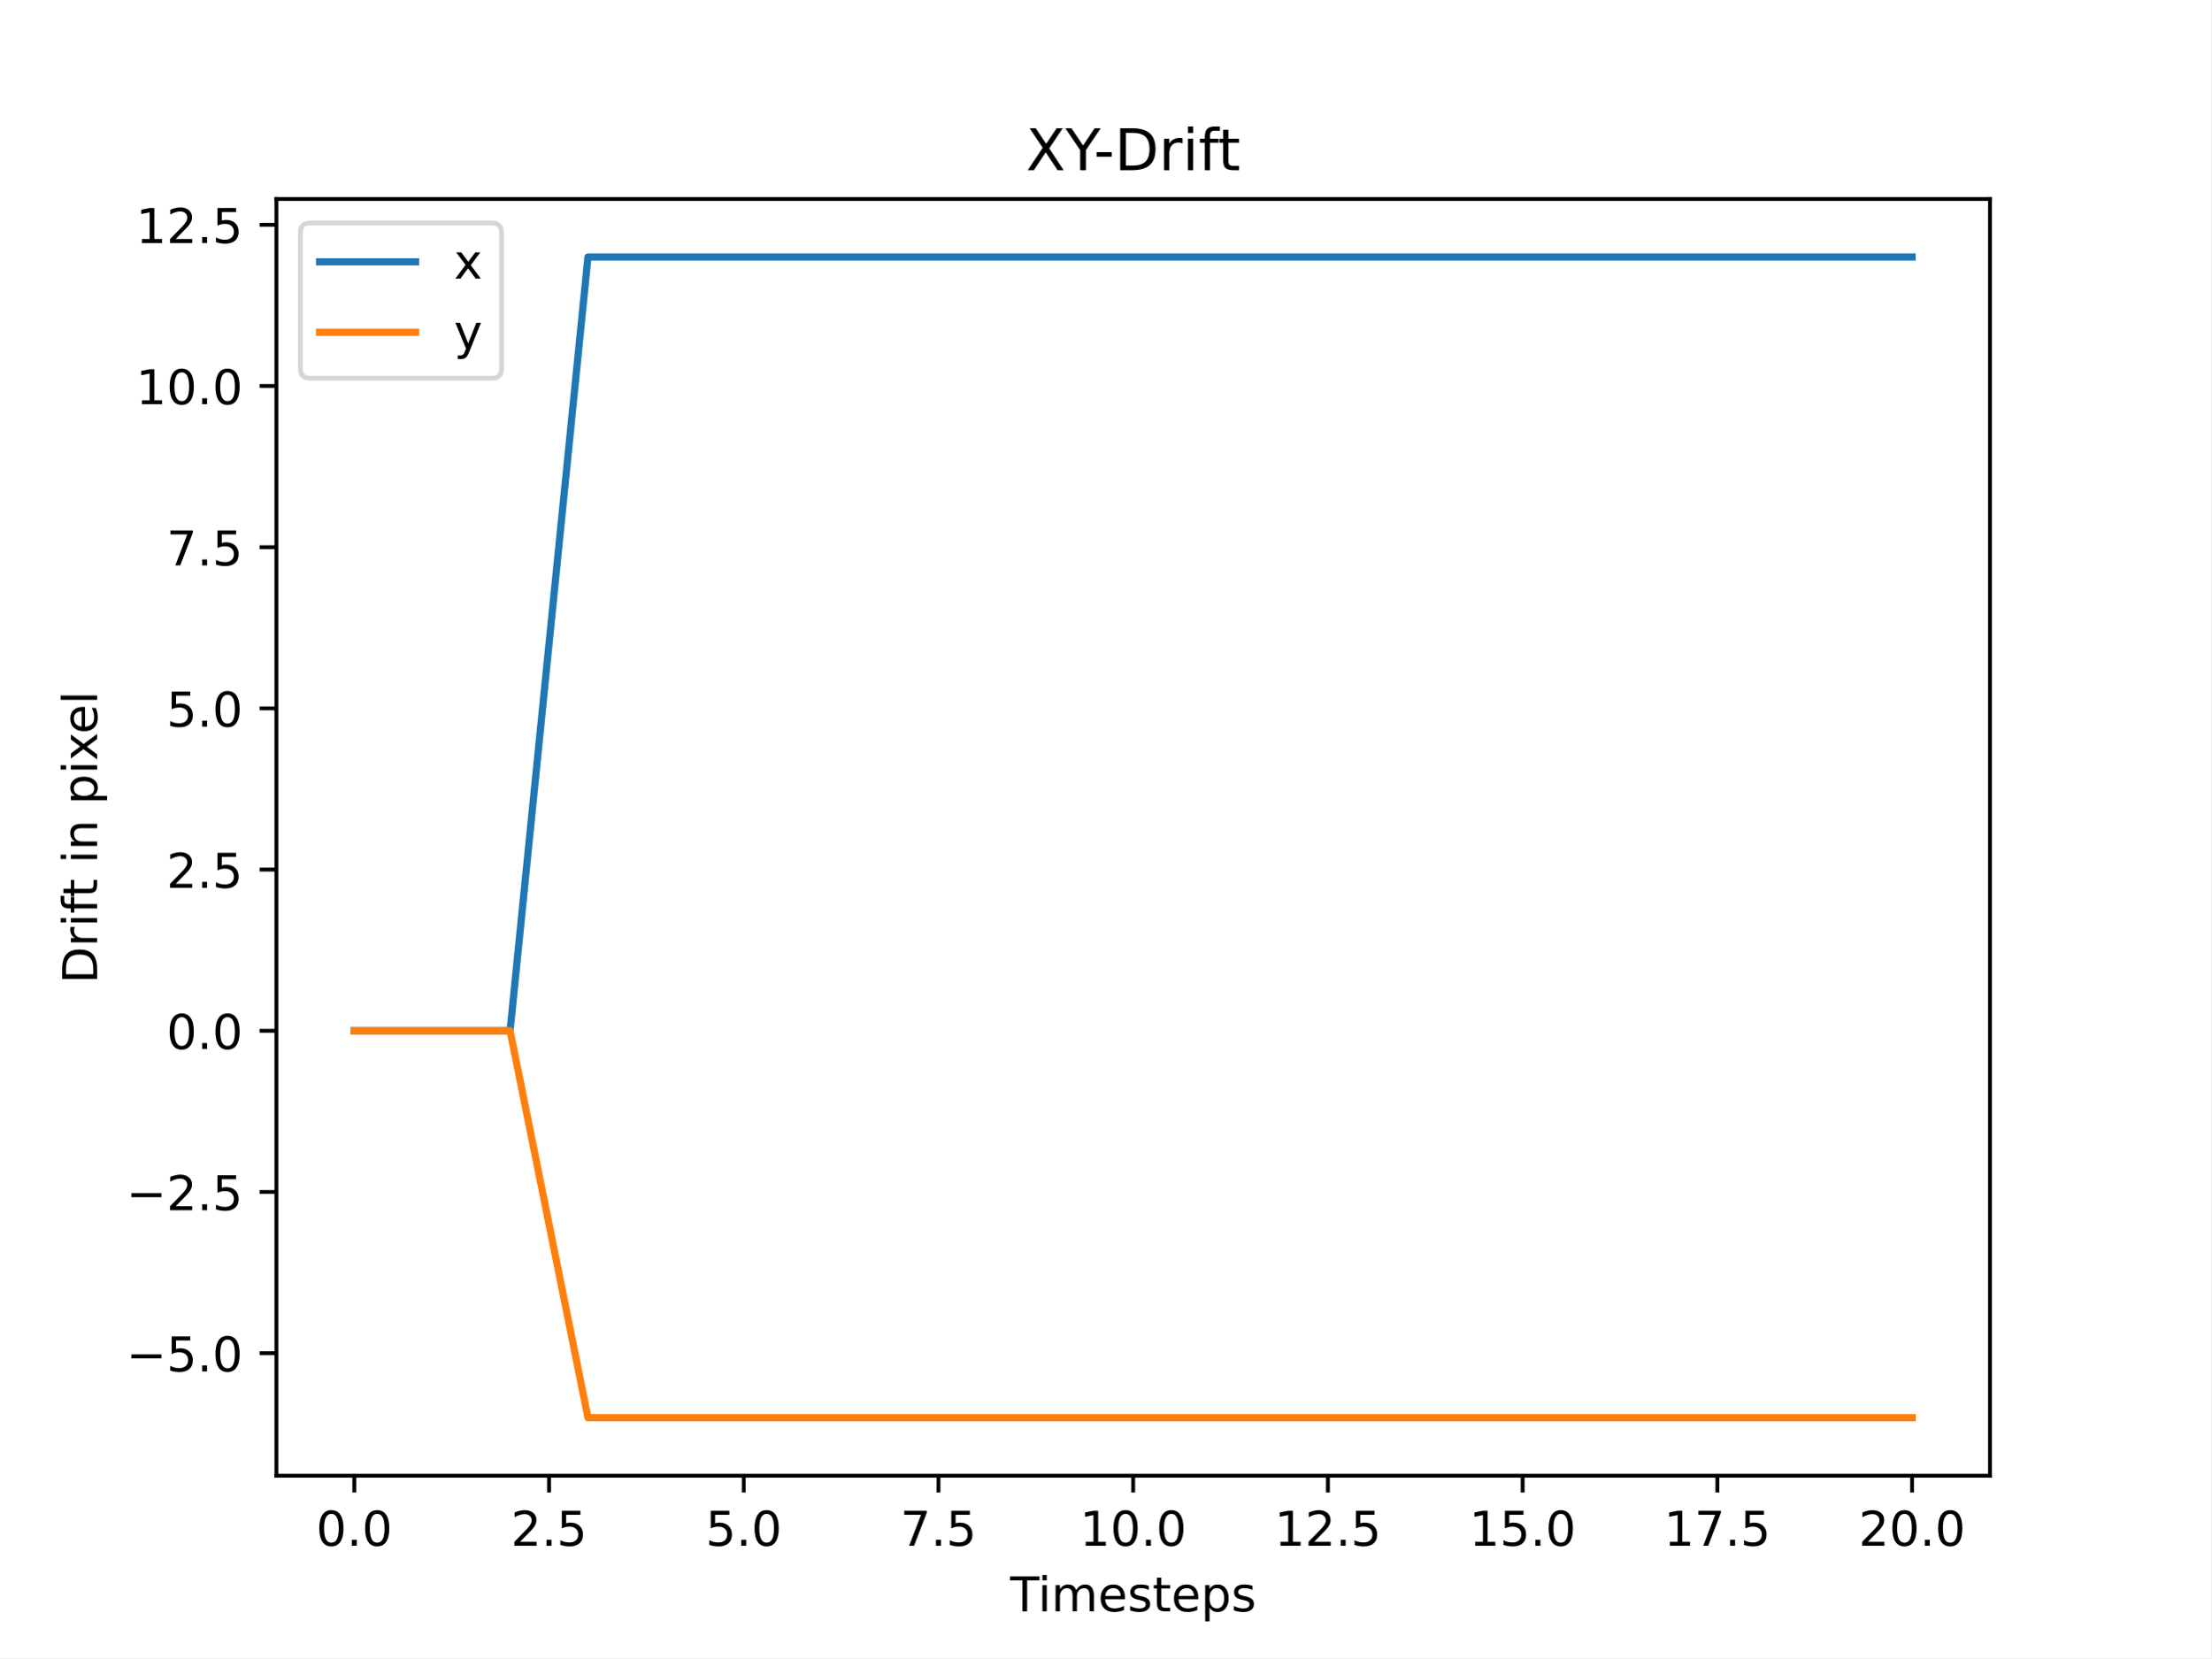
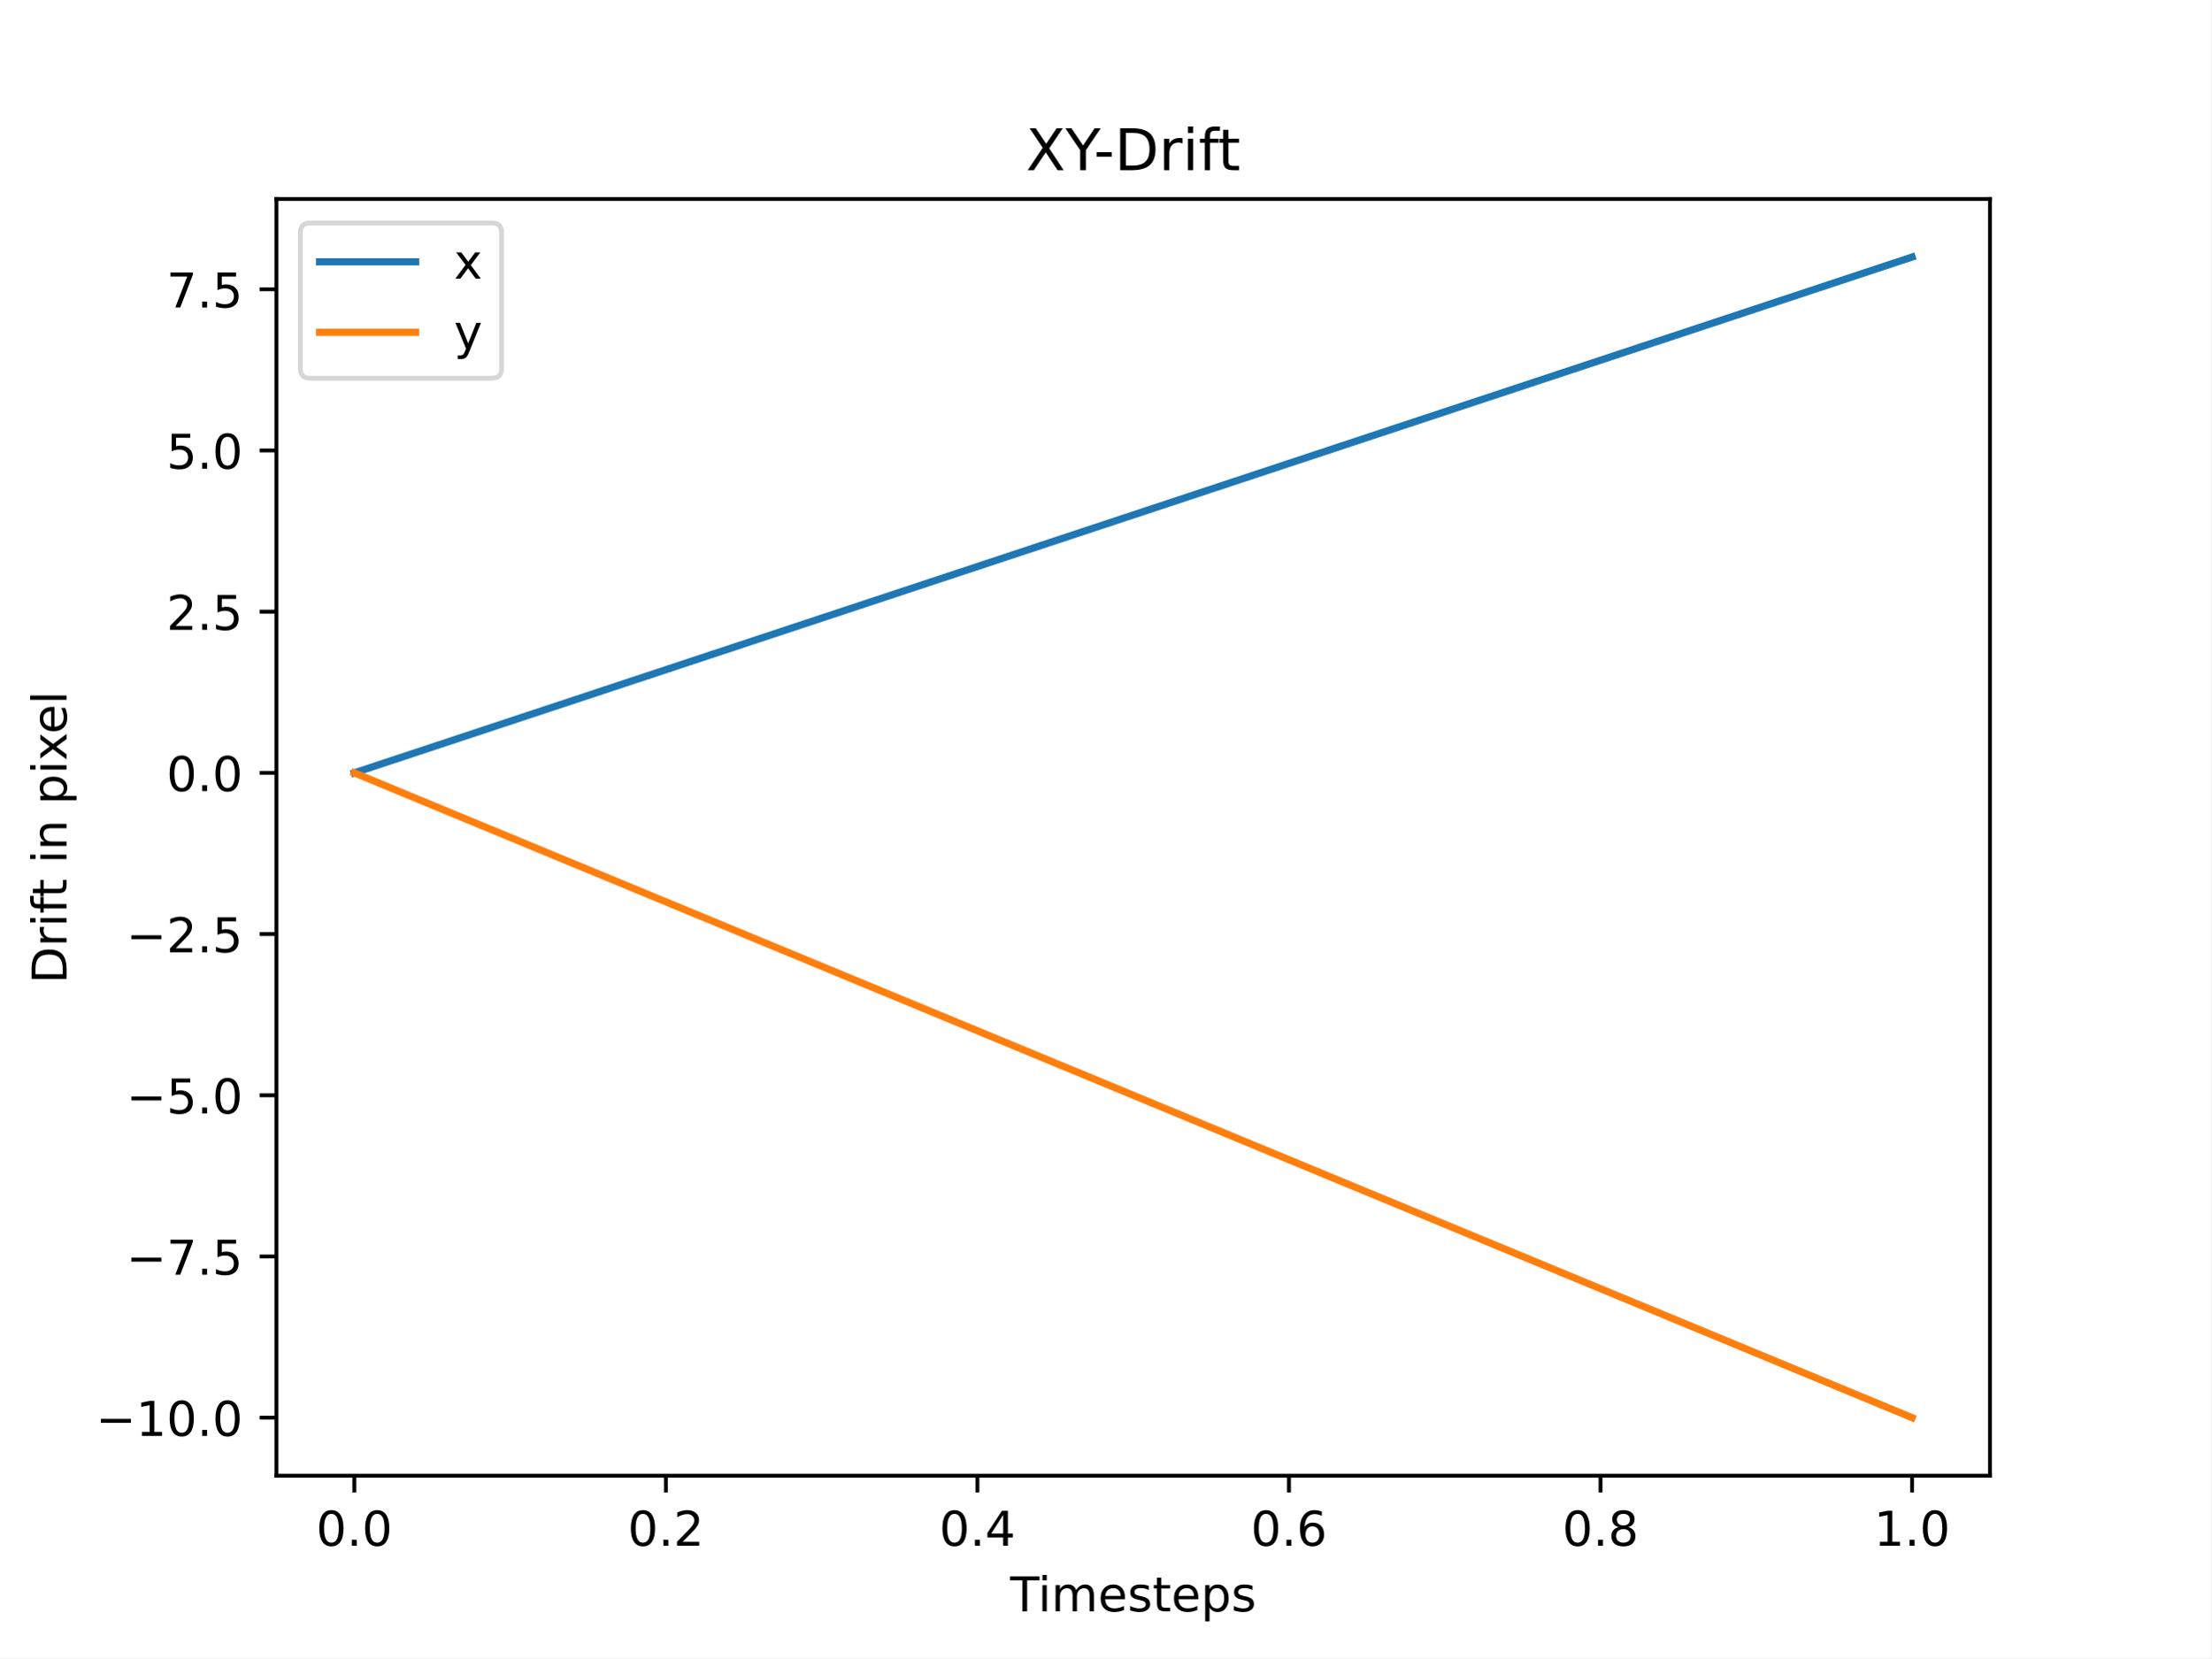
<svg xmlns="http://www.w3.org/2000/svg" xmlns:xlink="http://www.w3.org/1999/xlink" width="460.8pt" height="345.6pt" viewBox="0 0 460.8 345.6" version="1.1">
  <defs>
    <style type="text/css">*{stroke-linejoin: round; stroke-linecap: butt}</style>
  </defs>
  <g id="figure_1">
    <g id="patch_1">
      <path d="M 0 345.6  L 460.8 345.6  L 460.8 0  L 0 0  z " style="fill: #ffffff" />
    </g>
    <g id="axes_1">
      <g id="patch_2">
        <path d="M 57.6 307.584  L 414.72 307.584  L 414.72 41.472  L 57.6 41.472  z " style="fill: #ffffff" />
      </g>
      <g id="matplotlib.axis_1">
        <g id="xtick_1">
          <g id="line2d_1">
            <defs>
-               <path id="mcc717faee6" d="M 0 0  L 0 3.5  " style="stroke: #000000; stroke-width: 0.8" />
-             </defs>
-             <g>
-               <use xlink:href="#mcc717faee6" x="73.833" y="307.584" style="stroke: #000000; stroke-width: 0.8" />
+               <path id="m21bf9aea7e" d="M 0 0  L 0 3.5  " style="stroke: #000000; stroke-width: 0.8" />
+             </defs>
+             <g>
+               <use xlink:href="#m21bf9aea7e" x="73.833" y="307.584" style="stroke: #000000; stroke-width: 0.8" />
            </g>
          </g>
          <g id="text_1">
            <g transform="translate(65.88116 322.1824) scale(0.1 -0.1)">
              <defs>
                <path id="DejaVuSans-30" d="M 2034 4250  Q 1547 4250 1301 3770  Q 1056 3291 1056 2328  Q 1056 1369 1301 889  Q 1547 409 2034 409  Q 2525 409 2770 889  Q 3016 1369 3016 2328  Q 3016 3291 2770 3770  Q 2525 4250 2034 4250  z M 2034 4750  Q 2819 4750 3233 4129  Q 3647 3509 3647 2328  Q 3647 1150 3233 529  Q 2819 -91 2034 -91  Q 1250 -91 836 529  Q 422 1150 422 2328  Q 422 3509 836 4129  Q 1250 4750 2034 4750  z " transform="scale(0.015625)" />
                <path id="DejaVuSans-2e" d="M 684 794  L 1344 794  L 1344 0  L 684 0  L 684 794  z " transform="scale(0.015625)" />
              </defs>
              <use xlink:href="#DejaVuSans-30" />
              <use xlink:href="#DejaVuSans-2e" transform="translate(63.62305 0)" />
              <use xlink:href="#DejaVuSans-30" transform="translate(95.41016 0)" />
            </g>
          </g>
        </g>
        <g id="xtick_2">
          <g id="line2d_2">
            <g>
-               <use xlink:href="#mcc717faee6" x="114.415" y="307.584" style="stroke: #000000; stroke-width: 0.8" />
+               <use xlink:href="#m21bf9aea7e" x="138.764" y="307.584" style="stroke: #000000; stroke-width: 0.8" />
            </g>
          </g>
          <g id="text_2">
-             <g transform="translate(106.463 322.1824) scale(0.1 -0.1)">
+             <g transform="translate(130.8121 322.1824) scale(0.1 -0.1)">
              <defs>
                <path id="DejaVuSans-32" d="M 1228 531  L 3431 531  L 3431 0  L 469 0  L 469 531  Q 828 903 1448 1529  Q 2069 2156 2228 2338  Q 2531 2678 2651 2914  Q 2772 3150 2772 3378  Q 2772 3750 2511 3984  Q 2250 4219 1831 4219  Q 1534 4219 1204 4116  Q 875 4013 500 3803  L 500 4441  Q 881 4594 1212 4672  Q 1544 4750 1819 4750  Q 2544 4750 2975 4387  Q 3406 4025 3406 3419  Q 3406 3131 3298 2873  Q 3191 2616 2906 2266  Q 2828 2175 2409 1742  Q 1991 1309 1228 531  z " transform="scale(0.015625)" />
-                 <path id="DejaVuSans-35" d="M 691 4666  L 3169 4666  L 3169 4134  L 1269 4134  L 1269 2991  Q 1406 3038 1543 3061  Q 1681 3084 1819 3084  Q 2600 3084 3056 2656  Q 3513 2228 3513 1497  Q 3513 744 3044 326  Q 2575 -91 1722 -91  Q 1428 -91 1123 -41  Q 819 9 494 109  L 494 744  Q 775 591 1075 516  Q 1375 441 1709 441  Q 2250 441 2565 725  Q 2881 1009 2881 1497  Q 2881 1984 2565 2268  Q 2250 2553 1709 2553  Q 1456 2553 1204 2497  Q 953 2441 691 2322  L 691 4666  z " transform="scale(0.015625)" />
-               </defs>
-               <use xlink:href="#DejaVuSans-32" />
-               <use xlink:href="#DejaVuSans-2e" transform="translate(63.62305 0)" />
-               <use xlink:href="#DejaVuSans-35" transform="translate(95.41016 0)" />
+               </defs>
+               <use xlink:href="#DejaVuSans-30" />
+               <use xlink:href="#DejaVuSans-2e" transform="translate(63.62305 0)" />
+               <use xlink:href="#DejaVuSans-32" transform="translate(95.41016 0)" />
            </g>
          </g>
        </g>
        <g id="xtick_3">
          <g id="line2d_3">
            <g>
-               <use xlink:href="#mcc717faee6" x="154.996" y="307.584" style="stroke: #000000; stroke-width: 0.8" />
+               <use xlink:href="#m21bf9aea7e" x="203.695" y="307.584" style="stroke: #000000; stroke-width: 0.8" />
            </g>
          </g>
          <g id="text_3">
-             <g transform="translate(147.0448 322.1824) scale(0.1 -0.1)">
-               <use xlink:href="#DejaVuSans-35" />
-               <use xlink:href="#DejaVuSans-2e" transform="translate(63.62305 0)" />
-               <use xlink:href="#DejaVuSans-30" transform="translate(95.41016 0)" />
+             <g transform="translate(195.743 322.1824) scale(0.1 -0.1)">
+               <defs>
+                 <path id="DejaVuSans-34" d="M 2419 4116  L 825 1625  L 2419 1625  L 2419 4116  z M 2253 4666  L 3047 4666  L 3047 1625  L 3713 1625  L 3713 1100  L 3047 1100  L 3047 0  L 2419 0  L 2419 1100  L 313 1100  L 313 1709  L 2253 4666  z " transform="scale(0.015625)" />
+               </defs>
+               <use xlink:href="#DejaVuSans-30" />
+               <use xlink:href="#DejaVuSans-2e" transform="translate(63.62305 0)" />
+               <use xlink:href="#DejaVuSans-34" transform="translate(95.41016 0)" />
            </g>
          </g>
        </g>
        <g id="xtick_4">
          <g id="line2d_4">
            <g>
-               <use xlink:href="#mcc717faee6" x="195.578" y="307.584" style="stroke: #000000; stroke-width: 0.8" />
+               <use xlink:href="#m21bf9aea7e" x="268.625" y="307.584" style="stroke: #000000; stroke-width: 0.8" />
            </g>
          </g>
          <g id="text_4">
-             <g transform="translate(187.6266 322.1824) scale(0.1 -0.1)">
-               <defs>
-                 <path id="DejaVuSans-37" d="M 525 4666  L 3525 4666  L 3525 4397  L 1831 0  L 1172 0  L 2766 4134  L 525 4134  L 525 4666  z " transform="scale(0.015625)" />
-               </defs>
-               <use xlink:href="#DejaVuSans-37" />
-               <use xlink:href="#DejaVuSans-2e" transform="translate(63.62305 0)" />
-               <use xlink:href="#DejaVuSans-35" transform="translate(95.41016 0)" />
+             <g transform="translate(260.6739 322.1824) scale(0.1 -0.1)">
+               <defs>
+                 <path id="DejaVuSans-36" d="M 2113 2584  Q 1688 2584 1439 2293  Q 1191 2003 1191 1497  Q 1191 994 1439 701  Q 1688 409 2113 409  Q 2538 409 2786 701  Q 3034 994 3034 1497  Q 3034 2003 2786 2293  Q 2538 2584 2113 2584  z M 3366 4563  L 3366 3988  Q 3128 4100 2886 4159  Q 2644 4219 2406 4219  Q 1781 4219 1451 3797  Q 1122 3375 1075 2522  Q 1259 2794 1537 2939  Q 1816 3084 2150 3084  Q 2853 3084 3261 2657  Q 3669 2231 3669 1497  Q 3669 778 3244 343  Q 2819 -91 2113 -91  Q 1303 -91 875 529  Q 447 1150 447 2328  Q 447 3434 972 4092  Q 1497 4750 2381 4750  Q 2619 4750 2861 4703  Q 3103 4656 3366 4563  z " transform="scale(0.015625)" />
+               </defs>
+               <use xlink:href="#DejaVuSans-30" />
+               <use xlink:href="#DejaVuSans-2e" transform="translate(63.62305 0)" />
+               <use xlink:href="#DejaVuSans-36" transform="translate(95.41016 0)" />
            </g>
          </g>
        </g>
        <g id="xtick_5">
          <g id="line2d_5">
            <g>
-               <use xlink:href="#mcc717faee6" x="236.16" y="307.584" style="stroke: #000000; stroke-width: 0.8" />
+               <use xlink:href="#m21bf9aea7e" x="333.556" y="307.584" style="stroke: #000000; stroke-width: 0.8" />
            </g>
          </g>
          <g id="text_5">
-             <g transform="translate(225.0272 322.1824) scale(0.1 -0.1)">
-               <defs>
-                 <path id="DejaVuSans-31" d="M 794 531  L 1825 531  L 1825 4091  L 703 3866  L 703 4441  L 1819 4666  L 2450 4666  L 2450 531  L 3481 531  L 3481 0  L 794 0  L 794 531  z " transform="scale(0.015625)" />
-               </defs>
-               <use xlink:href="#DejaVuSans-31" />
-               <use xlink:href="#DejaVuSans-30" transform="translate(63.62305 0)" />
-               <use xlink:href="#DejaVuSans-2e" transform="translate(127.2461 0)" />
-               <use xlink:href="#DejaVuSans-30" transform="translate(159.0332 0)" />
+             <g transform="translate(325.6048 322.1824) scale(0.1 -0.1)">
+               <defs>
+                 <path id="DejaVuSans-38" d="M 2034 2216  Q 1584 2216 1326 1975  Q 1069 1734 1069 1313  Q 1069 891 1326 650  Q 1584 409 2034 409  Q 2484 409 2743 651  Q 3003 894 3003 1313  Q 3003 1734 2745 1975  Q 2488 2216 2034 2216  z M 1403 2484  Q 997 2584 770 2862  Q 544 3141 544 3541  Q 544 4100 942 4425  Q 1341 4750 2034 4750  Q 2731 4750 3128 4425  Q 3525 4100 3525 3541  Q 3525 3141 3298 2862  Q 3072 2584 2669 2484  Q 3125 2378 3379 2068  Q 3634 1759 3634 1313  Q 3634 634 3220 271  Q 2806 -91 2034 -91  Q 1263 -91 848 271  Q 434 634 434 1313  Q 434 1759 690 2068  Q 947 2378 1403 2484  z M 1172 3481  Q 1172 3119 1398 2916  Q 1625 2713 2034 2713  Q 2441 2713 2670 2916  Q 2900 3119 2900 3481  Q 2900 3844 2670 4047  Q 2441 4250 2034 4250  Q 1625 4250 1398 4047  Q 1172 3844 1172 3481  z " transform="scale(0.015625)" />
+               </defs>
+               <use xlink:href="#DejaVuSans-30" />
+               <use xlink:href="#DejaVuSans-2e" transform="translate(63.62305 0)" />
+               <use xlink:href="#DejaVuSans-38" transform="translate(95.41016 0)" />
            </g>
          </g>
        </g>
        <g id="xtick_6">
          <g id="line2d_6">
            <g>
-               <use xlink:href="#mcc717faee6" x="276.742" y="307.584" style="stroke: #000000; stroke-width: 0.8" />
+               <use xlink:href="#m21bf9aea7e" x="398.487" y="307.584" style="stroke: #000000; stroke-width: 0.8" />
            </g>
          </g>
          <g id="text_6">
-             <g transform="translate(265.609 322.1824) scale(0.1 -0.1)">
+             <g transform="translate(390.5357 322.1824) scale(0.1 -0.1)">
+               <defs>
+                 <path id="DejaVuSans-31" d="M 794 531  L 1825 531  L 1825 4091  L 703 3866  L 703 4441  L 1819 4666  L 2450 4666  L 2450 531  L 3481 531  L 3481 0  L 794 0  L 794 531  z " transform="scale(0.015625)" />
+               </defs>
              <use xlink:href="#DejaVuSans-31" />
-               <use xlink:href="#DejaVuSans-32" transform="translate(63.62305 0)" />
-               <use xlink:href="#DejaVuSans-2e" transform="translate(127.2461 0)" />
-               <use xlink:href="#DejaVuSans-35" transform="translate(159.0332 0)" />
-             </g>
-           </g>
-         </g>
-         <g id="xtick_7">
-           <g id="line2d_7">
-             <g>
-               <use xlink:href="#mcc717faee6" x="317.324" y="307.584" style="stroke: #000000; stroke-width: 0.8" />
-             </g>
-           </g>
-           <g id="text_7">
-             <g transform="translate(306.1908 322.1824) scale(0.1 -0.1)">
-               <use xlink:href="#DejaVuSans-31" />
-               <use xlink:href="#DejaVuSans-35" transform="translate(63.62305 0)" />
-               <use xlink:href="#DejaVuSans-2e" transform="translate(127.2461 0)" />
-               <use xlink:href="#DejaVuSans-30" transform="translate(159.0332 0)" />
-             </g>
-           </g>
-         </g>
-         <g id="xtick_8">
-           <g id="line2d_8">
-             <g>
-               <use xlink:href="#mcc717faee6" x="357.905" y="307.584" style="stroke: #000000; stroke-width: 0.8" />
-             </g>
-           </g>
-           <g id="text_8">
-             <g transform="translate(346.7726 322.1824) scale(0.1 -0.1)">
-               <use xlink:href="#DejaVuSans-31" />
-               <use xlink:href="#DejaVuSans-37" transform="translate(63.62305 0)" />
-               <use xlink:href="#DejaVuSans-2e" transform="translate(127.2461 0)" />
-               <use xlink:href="#DejaVuSans-35" transform="translate(159.0332 0)" />
-             </g>
-           </g>
-         </g>
-         <g id="xtick_9">
-           <g id="line2d_9">
-             <g>
-               <use xlink:href="#mcc717faee6" x="398.487" y="307.584" style="stroke: #000000; stroke-width: 0.8" />
-             </g>
-           </g>
-           <g id="text_9">
-             <g transform="translate(387.3545 322.1824) scale(0.1 -0.1)">
-               <use xlink:href="#DejaVuSans-32" />
-               <use xlink:href="#DejaVuSans-30" transform="translate(63.62305 0)" />
-               <use xlink:href="#DejaVuSans-2e" transform="translate(127.2461 0)" />
-               <use xlink:href="#DejaVuSans-30" transform="translate(159.0332 0)" />
-             </g>
-           </g>
-         </g>
-         <g id="text_10">
+               <use xlink:href="#DejaVuSans-2e" transform="translate(63.62305 0)" />
+               <use xlink:href="#DejaVuSans-30" transform="translate(95.41016 0)" />
+             </g>
+           </g>
+         </g>
+         <g id="text_7">
          <g transform="translate(210.5061 335.8606) scale(0.1 -0.1)">
            <defs>
              <path id="DejaVuSans-54" d="M -19 4666  L 3928 4666  L 3928 4134  L 2272 4134  L 2272 0  L 1638 0  L 1638 4134  L -19 4134  L -19 4666  z " transform="scale(0.015625)" />
              <path id="DejaVuSans-69" d="M 603 3500  L 1178 3500  L 1178 0  L 603 0  L 603 3500  z M 603 4863  L 1178 4863  L 1178 4134  L 603 4134  L 603 4863  z " transform="scale(0.015625)" />
              <path id="DejaVuSans-6d" d="M 3328 2828  Q 3544 3216 3844 3400  Q 4144 3584 4550 3584  Q 5097 3584 5394 3201  Q 5691 2819 5691 2113  L 5691 0  L 5113 0  L 5113 2094  Q 5113 2597 4934 2840  Q 4756 3084 4391 3084  Q 3944 3084 3684 2787  Q 3425 2491 3425 1978  L 3425 0  L 2847 0  L 2847 2094  Q 2847 2600 2669 2842  Q 2491 3084 2119 3084  Q 1678 3084 1418 2786  Q 1159 2488 1159 1978  L 1159 0  L 581 0  L 581 3500  L 1159 3500  L 1159 2956  Q 1356 3278 1631 3431  Q 1906 3584 2284 3584  Q 2666 3584 2933 3390  Q 3200 3197 3328 2828  z " transform="scale(0.015625)" />
              <path id="DejaVuSans-65" d="M 3597 1894  L 3597 1613  L 953 1613  Q 991 1019 1311 708  Q 1631 397 2203 397  Q 2534 397 2845 478  Q 3156 559 3463 722  L 3463 178  Q 3153 47 2828 -22  Q 2503 -91 2169 -91  Q 1331 -91 842 396  Q 353 884 353 1716  Q 353 2575 817 3079  Q 1281 3584 2069 3584  Q 2775 3584 3186 3129  Q 3597 2675 3597 1894  z M 3022 2063  Q 3016 2534 2758 2815  Q 2500 3097 2075 3097  Q 1594 3097 1305 2825  Q 1016 2553 972 2059  L 3022 2063  z " transform="scale(0.015625)" />
              <path id="DejaVuSans-73" d="M 2834 3397  L 2834 2853  Q 2591 2978 2328 3040  Q 2066 3103 1784 3103  Q 1356 3103 1142 2972  Q 928 2841 928 2578  Q 928 2378 1081 2264  Q 1234 2150 1697 2047  L 1894 2003  Q 2506 1872 2764 1633  Q 3022 1394 3022 966  Q 3022 478 2636 193  Q 2250 -91 1575 -91  Q 1294 -91 989 -36  Q 684 19 347 128  L 347 722  Q 666 556 975 473  Q 1284 391 1588 391  Q 1994 391 2212 530  Q 2431 669 2431 922  Q 2431 1156 2273 1281  Q 2116 1406 1581 1522  L 1381 1569  Q 847 1681 609 1914  Q 372 2147 372 2553  Q 372 3047 722 3315  Q 1072 3584 1716 3584  Q 2034 3584 2315 3537  Q 2597 3491 2834 3397  z " transform="scale(0.015625)" />
              <path id="DejaVuSans-74" d="M 1172 4494  L 1172 3500  L 2356 3500  L 2356 3053  L 1172 3053  L 1172 1153  Q 1172 725 1289 603  Q 1406 481 1766 481  L 2356 481  L 2356 0  L 1766 0  Q 1100 0 847 248  Q 594 497 594 1153  L 594 3053  L 172 3053  L 172 3500  L 594 3500  L 594 4494  L 1172 4494  z " transform="scale(0.015625)" />
              <path id="DejaVuSans-70" d="M 1159 525  L 1159 -1331  L 581 -1331  L 581 3500  L 1159 3500  L 1159 2969  Q 1341 3281 1617 3432  Q 1894 3584 2278 3584  Q 2916 3584 3314 3078  Q 3713 2572 3713 1747  Q 3713 922 3314 415  Q 2916 -91 2278 -91  Q 1894 -91 1617 61  Q 1341 213 1159 525  z M 3116 1747  Q 3116 2381 2855 2742  Q 2594 3103 2138 3103  Q 1681 3103 1420 2742  Q 1159 2381 1159 1747  Q 1159 1113 1420 752  Q 1681 391 2138 391  Q 2594 391 2855 752  Q 3116 1113 3116 1747  z " transform="scale(0.015625)" />
            </defs>
            <use xlink:href="#DejaVuSans-54" />
            <use xlink:href="#DejaVuSans-69" transform="translate(57.95898 0)" />
            <use xlink:href="#DejaVuSans-6d" transform="translate(85.74219 0)" />
            <use xlink:href="#DejaVuSans-65" transform="translate(183.1543 0)" />
            <use xlink:href="#DejaVuSans-73" transform="translate(244.6777 0)" />
            <use xlink:href="#DejaVuSans-74" transform="translate(296.7773 0)" />
            <use xlink:href="#DejaVuSans-65" transform="translate(335.9863 0)" />
            <use xlink:href="#DejaVuSans-70" transform="translate(397.5098 0)" />
            <use xlink:href="#DejaVuSans-73" transform="translate(460.9863 0)" />
          </g>
        </g>
      </g>
      <g id="matplotlib.axis_2">
        <g id="ytick_1">
-           <g id="line2d_10">
-             <defs>
-               <path id="m52d5c35023" d="M 0 0  L -3.5 0  " style="stroke: #000000; stroke-width: 0.8" />
-             </defs>
-             <g>
-               <use xlink:href="#m52d5c35023" x="57.6" y="282.048" style="stroke: #000000; stroke-width: 0.8" />
-             </g>
-           </g>
-           <g id="text_11">
-             <g transform="translate(26.31719 285.8472) scale(0.1 -0.1)">
+           <g id="line2d_7">
+             <defs>
+               <path id="me25587b3ea" d="M 0 0  L -3.5 0  " style="stroke: #000000; stroke-width: 0.8" />
+             </defs>
+             <g>
+               <use xlink:href="#me25587b3ea" x="57.6" y="295.488" style="stroke: #000000; stroke-width: 0.8" />
+             </g>
+           </g>
+           <g id="text_8">
+             <g transform="translate(19.95469 299.2872) scale(0.1 -0.1)">
              <defs>
                <path id="DejaVuSans-2212" d="M 678 2272  L 4684 2272  L 4684 1741  L 678 1741  L 678 2272  z " transform="scale(0.015625)" />
              </defs>
+               <use xlink:href="#DejaVuSans-2212" />
+               <use xlink:href="#DejaVuSans-31" transform="translate(83.78906 0)" />
+               <use xlink:href="#DejaVuSans-30" transform="translate(147.4121 0)" />
+               <use xlink:href="#DejaVuSans-2e" transform="translate(211.0352 0)" />
+               <use xlink:href="#DejaVuSans-30" transform="translate(242.8223 0)" />
+             </g>
+           </g>
+         </g>
+         <g id="ytick_2">
+           <g id="line2d_8">
+             <g>
+               <use xlink:href="#me25587b3ea" x="57.6" y="261.888" style="stroke: #000000; stroke-width: 0.8" />
+             </g>
+           </g>
+           <g id="text_9">
+             <g transform="translate(26.31719 265.6872) scale(0.1 -0.1)">
+               <defs>
+                 <path id="DejaVuSans-37" d="M 525 4666  L 3525 4666  L 3525 4397  L 1831 0  L 1172 0  L 2766 4134  L 525 4134  L 525 4666  z " transform="scale(0.015625)" />
+                 <path id="DejaVuSans-35" d="M 691 4666  L 3169 4666  L 3169 4134  L 1269 4134  L 1269 2991  Q 1406 3038 1543 3061  Q 1681 3084 1819 3084  Q 2600 3084 3056 2656  Q 3513 2228 3513 1497  Q 3513 744 3044 326  Q 2575 -91 1722 -91  Q 1428 -91 1123 -41  Q 819 9 494 109  L 494 744  Q 775 591 1075 516  Q 1375 441 1709 441  Q 2250 441 2565 725  Q 2881 1009 2881 1497  Q 2881 1984 2565 2268  Q 2250 2553 1709 2553  Q 1456 2553 1204 2497  Q 953 2441 691 2322  L 691 4666  z " transform="scale(0.015625)" />
+               </defs>
+               <use xlink:href="#DejaVuSans-2212" />
+               <use xlink:href="#DejaVuSans-37" transform="translate(83.78906 0)" />
+               <use xlink:href="#DejaVuSans-2e" transform="translate(147.4121 0)" />
+               <use xlink:href="#DejaVuSans-35" transform="translate(179.1992 0)" />
+             </g>
+           </g>
+         </g>
+         <g id="ytick_3">
+           <g id="line2d_9">
+             <g>
+               <use xlink:href="#me25587b3ea" x="57.6" y="228.288" style="stroke: #000000; stroke-width: 0.8" />
+             </g>
+           </g>
+           <g id="text_10">
+             <g transform="translate(26.31719 232.0872) scale(0.1 -0.1)">
              <use xlink:href="#DejaVuSans-2212" />
              <use xlink:href="#DejaVuSans-35" transform="translate(83.78906 0)" />
              <use xlink:href="#DejaVuSans-2e" transform="translate(147.4121 0)" />
              <use xlink:href="#DejaVuSans-30" transform="translate(179.1992 0)" />
            </g>
          </g>
        </g>
-         <g id="ytick_2">
-           <g id="line2d_11">
-             <g>
-               <use xlink:href="#m52d5c35023" x="57.6" y="248.448" style="stroke: #000000; stroke-width: 0.8" />
-             </g>
-           </g>
-           <g id="text_12">
-             <g transform="translate(26.31719 252.2472) scale(0.1 -0.1)">
+         <g id="ytick_4">
+           <g id="line2d_10">
+             <g>
+               <use xlink:href="#me25587b3ea" x="57.6" y="194.688" style="stroke: #000000; stroke-width: 0.8" />
+             </g>
+           </g>
+           <g id="text_11">
+             <g transform="translate(26.31719 198.4872) scale(0.1 -0.1)">
              <use xlink:href="#DejaVuSans-2212" />
              <use xlink:href="#DejaVuSans-32" transform="translate(83.78906 0)" />
              <use xlink:href="#DejaVuSans-2e" transform="translate(147.4121 0)" />
              <use xlink:href="#DejaVuSans-35" transform="translate(179.1992 0)" />
            </g>
          </g>
        </g>
-         <g id="ytick_3">
+         <g id="ytick_5">
+           <g id="line2d_11">
+             <g>
+               <use xlink:href="#me25587b3ea" x="57.6" y="161.088" style="stroke: #000000; stroke-width: 0.8" />
+             </g>
+           </g>
+           <g id="text_12">
+             <g transform="translate(34.69687 164.8872) scale(0.1 -0.1)">
+               <use xlink:href="#DejaVuSans-30" />
+               <use xlink:href="#DejaVuSans-2e" transform="translate(63.62305 0)" />
+               <use xlink:href="#DejaVuSans-30" transform="translate(95.41016 0)" />
+             </g>
+           </g>
+         </g>
+         <g id="ytick_6">
          <g id="line2d_12">
            <g>
-               <use xlink:href="#m52d5c35023" x="57.6" y="214.848" style="stroke: #000000; stroke-width: 0.8" />
+               <use xlink:href="#me25587b3ea" x="57.6" y="127.488" style="stroke: #000000; stroke-width: 0.8" />
            </g>
          </g>
          <g id="text_13">
-             <g transform="translate(34.69687 218.6472) scale(0.1 -0.1)">
-               <use xlink:href="#DejaVuSans-30" />
+             <g transform="translate(34.69687 131.2872) scale(0.1 -0.1)">
+               <use xlink:href="#DejaVuSans-32" />
+               <use xlink:href="#DejaVuSans-2e" transform="translate(63.62305 0)" />
+               <use xlink:href="#DejaVuSans-35" transform="translate(95.41016 0)" />
+             </g>
+           </g>
+         </g>
+         <g id="ytick_7">
+           <g id="line2d_13">
+             <g>
+               <use xlink:href="#me25587b3ea" x="57.6" y="93.888" style="stroke: #000000; stroke-width: 0.8" />
+             </g>
+           </g>
+           <g id="text_14">
+             <g transform="translate(34.69687 97.68722) scale(0.1 -0.1)">
+               <use xlink:href="#DejaVuSans-35" />
              <use xlink:href="#DejaVuSans-2e" transform="translate(63.62305 0)" />
              <use xlink:href="#DejaVuSans-30" transform="translate(95.41016 0)" />
            </g>
          </g>
        </g>
-         <g id="ytick_4">
-           <g id="line2d_13">
-             <g>
-               <use xlink:href="#m52d5c35023" x="57.6" y="181.248" style="stroke: #000000; stroke-width: 0.8" />
-             </g>
-           </g>
-           <g id="text_14">
-             <g transform="translate(34.69687 185.0472) scale(0.1 -0.1)">
-               <use xlink:href="#DejaVuSans-32" />
+         <g id="ytick_8">
+           <g id="line2d_14">
+             <g>
+               <use xlink:href="#me25587b3ea" x="57.6" y="60.288" style="stroke: #000000; stroke-width: 0.8" />
+             </g>
+           </g>
+           <g id="text_15">
+             <g transform="translate(34.69687 64.08722) scale(0.1 -0.1)">
+               <use xlink:href="#DejaVuSans-37" />
              <use xlink:href="#DejaVuSans-2e" transform="translate(63.62305 0)" />
              <use xlink:href="#DejaVuSans-35" transform="translate(95.41016 0)" />
            </g>
          </g>
        </g>
-         <g id="ytick_5">
-           <g id="line2d_14">
-             <g>
-               <use xlink:href="#m52d5c35023" x="57.6" y="147.648" style="stroke: #000000; stroke-width: 0.8" />
-             </g>
-           </g>
-           <g id="text_15">
-             <g transform="translate(34.69687 151.4472) scale(0.1 -0.1)">
-               <use xlink:href="#DejaVuSans-35" />
-               <use xlink:href="#DejaVuSans-2e" transform="translate(63.62305 0)" />
-               <use xlink:href="#DejaVuSans-30" transform="translate(95.41016 0)" />
-             </g>
-           </g>
-         </g>
-         <g id="ytick_6">
-           <g id="line2d_15">
-             <g>
-               <use xlink:href="#m52d5c35023" x="57.6" y="114.048" style="stroke: #000000; stroke-width: 0.8" />
-             </g>
-           </g>
-           <g id="text_16">
-             <g transform="translate(34.69687 117.8472) scale(0.1 -0.1)">
-               <use xlink:href="#DejaVuSans-37" />
-               <use xlink:href="#DejaVuSans-2e" transform="translate(63.62305 0)" />
-               <use xlink:href="#DejaVuSans-35" transform="translate(95.41016 0)" />
-             </g>
-           </g>
-         </g>
-         <g id="ytick_7">
-           <g id="line2d_16">
-             <g>
-               <use xlink:href="#m52d5c35023" x="57.6" y="80.448" style="stroke: #000000; stroke-width: 0.8" />
-             </g>
-           </g>
-           <g id="text_17">
-             <g transform="translate(28.33438 84.24722) scale(0.1 -0.1)">
-               <use xlink:href="#DejaVuSans-31" />
-               <use xlink:href="#DejaVuSans-30" transform="translate(63.62305 0)" />
-               <use xlink:href="#DejaVuSans-2e" transform="translate(127.2461 0)" />
-               <use xlink:href="#DejaVuSans-30" transform="translate(159.0332 0)" />
-             </g>
-           </g>
-         </g>
-         <g id="ytick_8">
-           <g id="line2d_17">
-             <g>
-               <use xlink:href="#m52d5c35023" x="57.6" y="46.848" style="stroke: #000000; stroke-width: 0.8" />
-             </g>
-           </g>
-           <g id="text_18">
-             <g transform="translate(28.33438 50.64722) scale(0.1 -0.1)">
-               <use xlink:href="#DejaVuSans-31" />
-               <use xlink:href="#DejaVuSans-32" transform="translate(63.62305 0)" />
-               <use xlink:href="#DejaVuSans-2e" transform="translate(127.2461 0)" />
-               <use xlink:href="#DejaVuSans-35" transform="translate(159.0332 0)" />
-             </g>
-           </g>
-         </g>
-         <g id="text_19">
-           <g transform="translate(20.2375 205.0233) rotate(-90) scale(0.1 -0.1)">
+         <g id="text_16">
+           <g transform="translate(13.875 205.0233) rotate(-90) scale(0.1 -0.1)">
            <defs>
              <path id="DejaVuSans-44" d="M 1259 4147  L 1259 519  L 2022 519  Q 2988 519 3436 956  Q 3884 1394 3884 2338  Q 3884 3275 3436 3711  Q 2988 4147 2022 4147  L 1259 4147  z M 628 4666  L 1925 4666  Q 3281 4666 3915 4102  Q 4550 3538 4550 2338  Q 4550 1131 3912 565  Q 3275 0 1925 0  L 628 0  L 628 4666  z " transform="scale(0.015625)" />
              <path id="DejaVuSans-72" d="M 2631 2963  Q 2534 3019 2420 3045  Q 2306 3072 2169 3072  Q 1681 3072 1420 2755  Q 1159 2438 1159 1844  L 1159 0  L 581 0  L 581 3500  L 1159 3500  L 1159 2956  Q 1341 3275 1631 3429  Q 1922 3584 2338 3584  Q 2397 3584 2469 3576  Q 2541 3569 2628 3553  L 2631 2963  z " transform="scale(0.015625)" />
              <path id="DejaVuSans-66" d="M 2375 4863  L 2375 4384  L 1825 4384  Q 1516 4384 1395 4259  Q 1275 4134 1275 3809  L 1275 3500  L 2222 3500  L 2222 3053  L 1275 3053  L 1275 0  L 697 0  L 697 3053  L 147 3053  L 147 3500  L 697 3500  L 697 3744  Q 697 4328 969 4595  Q 1241 4863 1831 4863  L 2375 4863  z " transform="scale(0.015625)" />
              <path id="DejaVuSans-20" transform="scale(0.015625)" />
              <path id="DejaVuSans-6e" d="M 3513 2113  L 3513 0  L 2938 0  L 2938 2094  Q 2938 2591 2744 2837  Q 2550 3084 2163 3084  Q 1697 3084 1428 2787  Q 1159 2491 1159 1978  L 1159 0  L 581 0  L 581 3500  L 1159 3500  L 1159 2956  Q 1366 3272 1645 3428  Q 1925 3584 2291 3584  Q 2894 3584 3203 3211  Q 3513 2838 3513 2113  z " transform="scale(0.015625)" />
              <path id="DejaVuSans-78" d="M 3513 3500  L 2247 1797  L 3578 0  L 2900 0  L 1881 1375  L 863 0  L 184 0  L 1544 1831  L 300 3500  L 978 3500  L 1906 2253  L 2834 3500  L 3513 3500  z " transform="scale(0.015625)" />
              <path id="DejaVuSans-6c" d="M 603 4863  L 1178 4863  L 1178 0  L 603 0  L 603 4863  z " transform="scale(0.015625)" />
            </defs>
            <use xlink:href="#DejaVuSans-44" />
            <use xlink:href="#DejaVuSans-72" transform="translate(77.00195 0)" />
            <use xlink:href="#DejaVuSans-69" transform="translate(118.1152 0)" />
            <use xlink:href="#DejaVuSans-66" transform="translate(145.8984 0)" />
            <use xlink:href="#DejaVuSans-74" transform="translate(179.3535 0)" />
            <use xlink:href="#DejaVuSans-20" transform="translate(218.5625 0)" />
            <use xlink:href="#DejaVuSans-69" transform="translate(250.3496 0)" />
            <use xlink:href="#DejaVuSans-6e" transform="translate(278.1328 0)" />
            <use xlink:href="#DejaVuSans-20" transform="translate(341.5117 0)" />
            <use xlink:href="#DejaVuSans-70" transform="translate(373.2988 0)" />
            <use xlink:href="#DejaVuSans-69" transform="translate(436.7754 0)" />
            <use xlink:href="#DejaVuSans-78" transform="translate(464.5586 0)" />
            <use xlink:href="#DejaVuSans-65" transform="translate(520.6133 0)" />
            <use xlink:href="#DejaVuSans-6c" transform="translate(582.1367 0)" />
          </g>
        </g>
      </g>
-       <g id="line2d_18">
-         <path d="M 73.833 214.848  L 90.065 214.848  L 106.298 214.848  L 122.531 53.568  L 138.764 53.568  L 154.996 53.568  L 171.229 53.568  L 187.462 53.568  L 203.695 53.568  L 219.927 53.568  L 236.16 53.568  L 252.393 53.568  L 268.625 53.568  L 284.858 53.568  L 301.091 53.568  L 317.324 53.568  L 333.556 53.568  L 349.789 53.568  L 366.022 53.568  L 382.255 53.568  L 398.487 53.568  " clip-path="url(#pe7bacd9ddb)" style="fill: none; stroke: #1f77b4; stroke-width: 1.5; stroke-linecap: square" />
-       </g>
-       <g id="line2d_19">
-         <path d="M 73.833 214.848  L 90.065 214.848  L 106.298 214.848  L 122.531 295.488  L 138.764 295.488  L 154.996 295.488  L 171.229 295.488  L 187.462 295.488  L 203.695 295.488  L 219.927 295.488  L 236.16 295.488  L 252.393 295.488  L 268.625 295.488  L 284.858 295.488  L 301.091 295.488  L 317.324 295.488  L 333.556 295.488  L 349.789 295.488  L 366.022 295.488  L 382.255 295.488  L 398.487 295.488  " clip-path="url(#pe7bacd9ddb)" style="fill: none; stroke: #ff7f0e; stroke-width: 1.5; stroke-linecap: square" />
+       <g id="line2d_15">
+         <path d="M 73.833 161.088  L 398.487 53.568  " clip-path="url(#pe0da04fc7e)" style="fill: none; stroke: #1f77b4; stroke-width: 1.5; stroke-linecap: square" />
+       </g>
+       <g id="line2d_16">
+         <path d="M 73.833 161.088  L 398.487 295.488  " clip-path="url(#pe0da04fc7e)" style="fill: none; stroke: #ff7f0e; stroke-width: 1.5; stroke-linecap: square" />
      </g>
      <g id="patch_3">
        <path d="M 57.6 307.584  L 57.6 41.472  " style="fill: none; stroke: #000000; stroke-width: 0.8; stroke-linejoin: miter; stroke-linecap: square" />
      </g>
      <g id="patch_4">
        <path d="M 414.72 307.584  L 414.72 41.472  " style="fill: none; stroke: #000000; stroke-width: 0.8; stroke-linejoin: miter; stroke-linecap: square" />
      </g>
      <g id="patch_5">
        <path d="M 57.6 307.584  L 414.72 307.584  " style="fill: none; stroke: #000000; stroke-width: 0.8; stroke-linejoin: miter; stroke-linecap: square" />
      </g>
      <g id="patch_6">
        <path d="M 57.6 41.472  L 414.72 41.472  " style="fill: none; stroke: #000000; stroke-width: 0.8; stroke-linejoin: miter; stroke-linecap: square" />
      </g>
-       <g id="text_20">
+       <g id="text_17">
        <g transform="translate(213.8203 35.472) scale(0.12 -0.12)">
          <defs>
            <path id="DejaVuSans-58" d="M 403 4666  L 1081 4666  L 2241 2931  L 3406 4666  L 4084 4666  L 2584 2425  L 4184 0  L 3506 0  L 2194 1984  L 872 0  L 191 0  L 1856 2491  L 403 4666  z " transform="scale(0.015625)" />
            <path id="DejaVuSans-59" d="M -13 4666  L 666 4666  L 1959 2747  L 3244 4666  L 3922 4666  L 2272 2222  L 2272 0  L 1638 0  L 1638 2222  L -13 4666  z " transform="scale(0.015625)" />
            <path id="DejaVuSans-2d" d="M 313 2009  L 1997 2009  L 1997 1497  L 313 1497  L 313 2009  z " transform="scale(0.015625)" />
          </defs>
          <use xlink:href="#DejaVuSans-58" />
          <use xlink:href="#DejaVuSans-59" transform="translate(68.50586 0)" />
          <use xlink:href="#DejaVuSans-2d" transform="translate(117.7148 0)" />
          <use xlink:href="#DejaVuSans-44" transform="translate(153.7988 0)" />
          <use xlink:href="#DejaVuSans-72" transform="translate(230.8008 0)" />
          <use xlink:href="#DejaVuSans-69" transform="translate(271.9141 0)" />
          <use xlink:href="#DejaVuSans-66" transform="translate(299.6973 0)" />
          <use xlink:href="#DejaVuSans-74" transform="translate(333.1523 0)" />
        </g>
      </g>
      <g id="legend_1">
        <g id="patch_7">
          <path d="M 64.6 78.828  L 102.519 78.828  Q 104.519 78.828 104.519 76.828  L 104.519 48.472  Q 104.519 46.472 102.519 46.472  L 64.6 46.472  Q 62.6 46.472 62.6 48.472  L 62.6 76.828  Q 62.6 78.828 64.6 78.828  z " style="fill: #ffffff; opacity: 0.8; stroke: #cccccc; stroke-linejoin: miter" />
        </g>
-         <g id="line2d_20">
+         <g id="line2d_17">
          <path d="M 66.6 54.57  L 76.6 54.57  L 86.6 54.57  " style="fill: none; stroke: #1f77b4; stroke-width: 1.5; stroke-linecap: square" />
        </g>
-         <g id="text_21">
+         <g id="text_18">
          <g transform="translate(94.6 58.07044) scale(0.1 -0.1)">
            <use xlink:href="#DejaVuSans-78" />
          </g>
        </g>
-         <g id="line2d_21">
+         <g id="line2d_18">
          <path d="M 66.6 69.249  L 76.6 69.249  L 86.6 69.249  " style="fill: none; stroke: #ff7f0e; stroke-width: 1.5; stroke-linecap: square" />
        </g>
-         <g id="text_22">
+         <g id="text_19">
          <g transform="translate(94.6 72.74856) scale(0.1 -0.1)">
            <defs>
              <path id="DejaVuSans-79" d="M 2059 -325  Q 1816 -950 1584 -1140  Q 1353 -1331 966 -1331  L 506 -1331  L 506 -850  L 844 -850  Q 1081 -850 1212 -737  Q 1344 -625 1503 -206  L 1606 56  L 191 3500  L 800 3500  L 1894 763  L 2988 3500  L 3597 3500  L 2059 -325  z " transform="scale(0.015625)" />
            </defs>
            <use xlink:href="#DejaVuSans-79" />
          </g>
        </g>
      </g>
    </g>
  </g>
  <defs>
-     <clipPath id="pe7bacd9ddb">
+     <clipPath id="pe0da04fc7e">
      <rect x="57.6" y="41.472" width="357.12" height="266.112" />
    </clipPath>
  </defs>
</svg>
